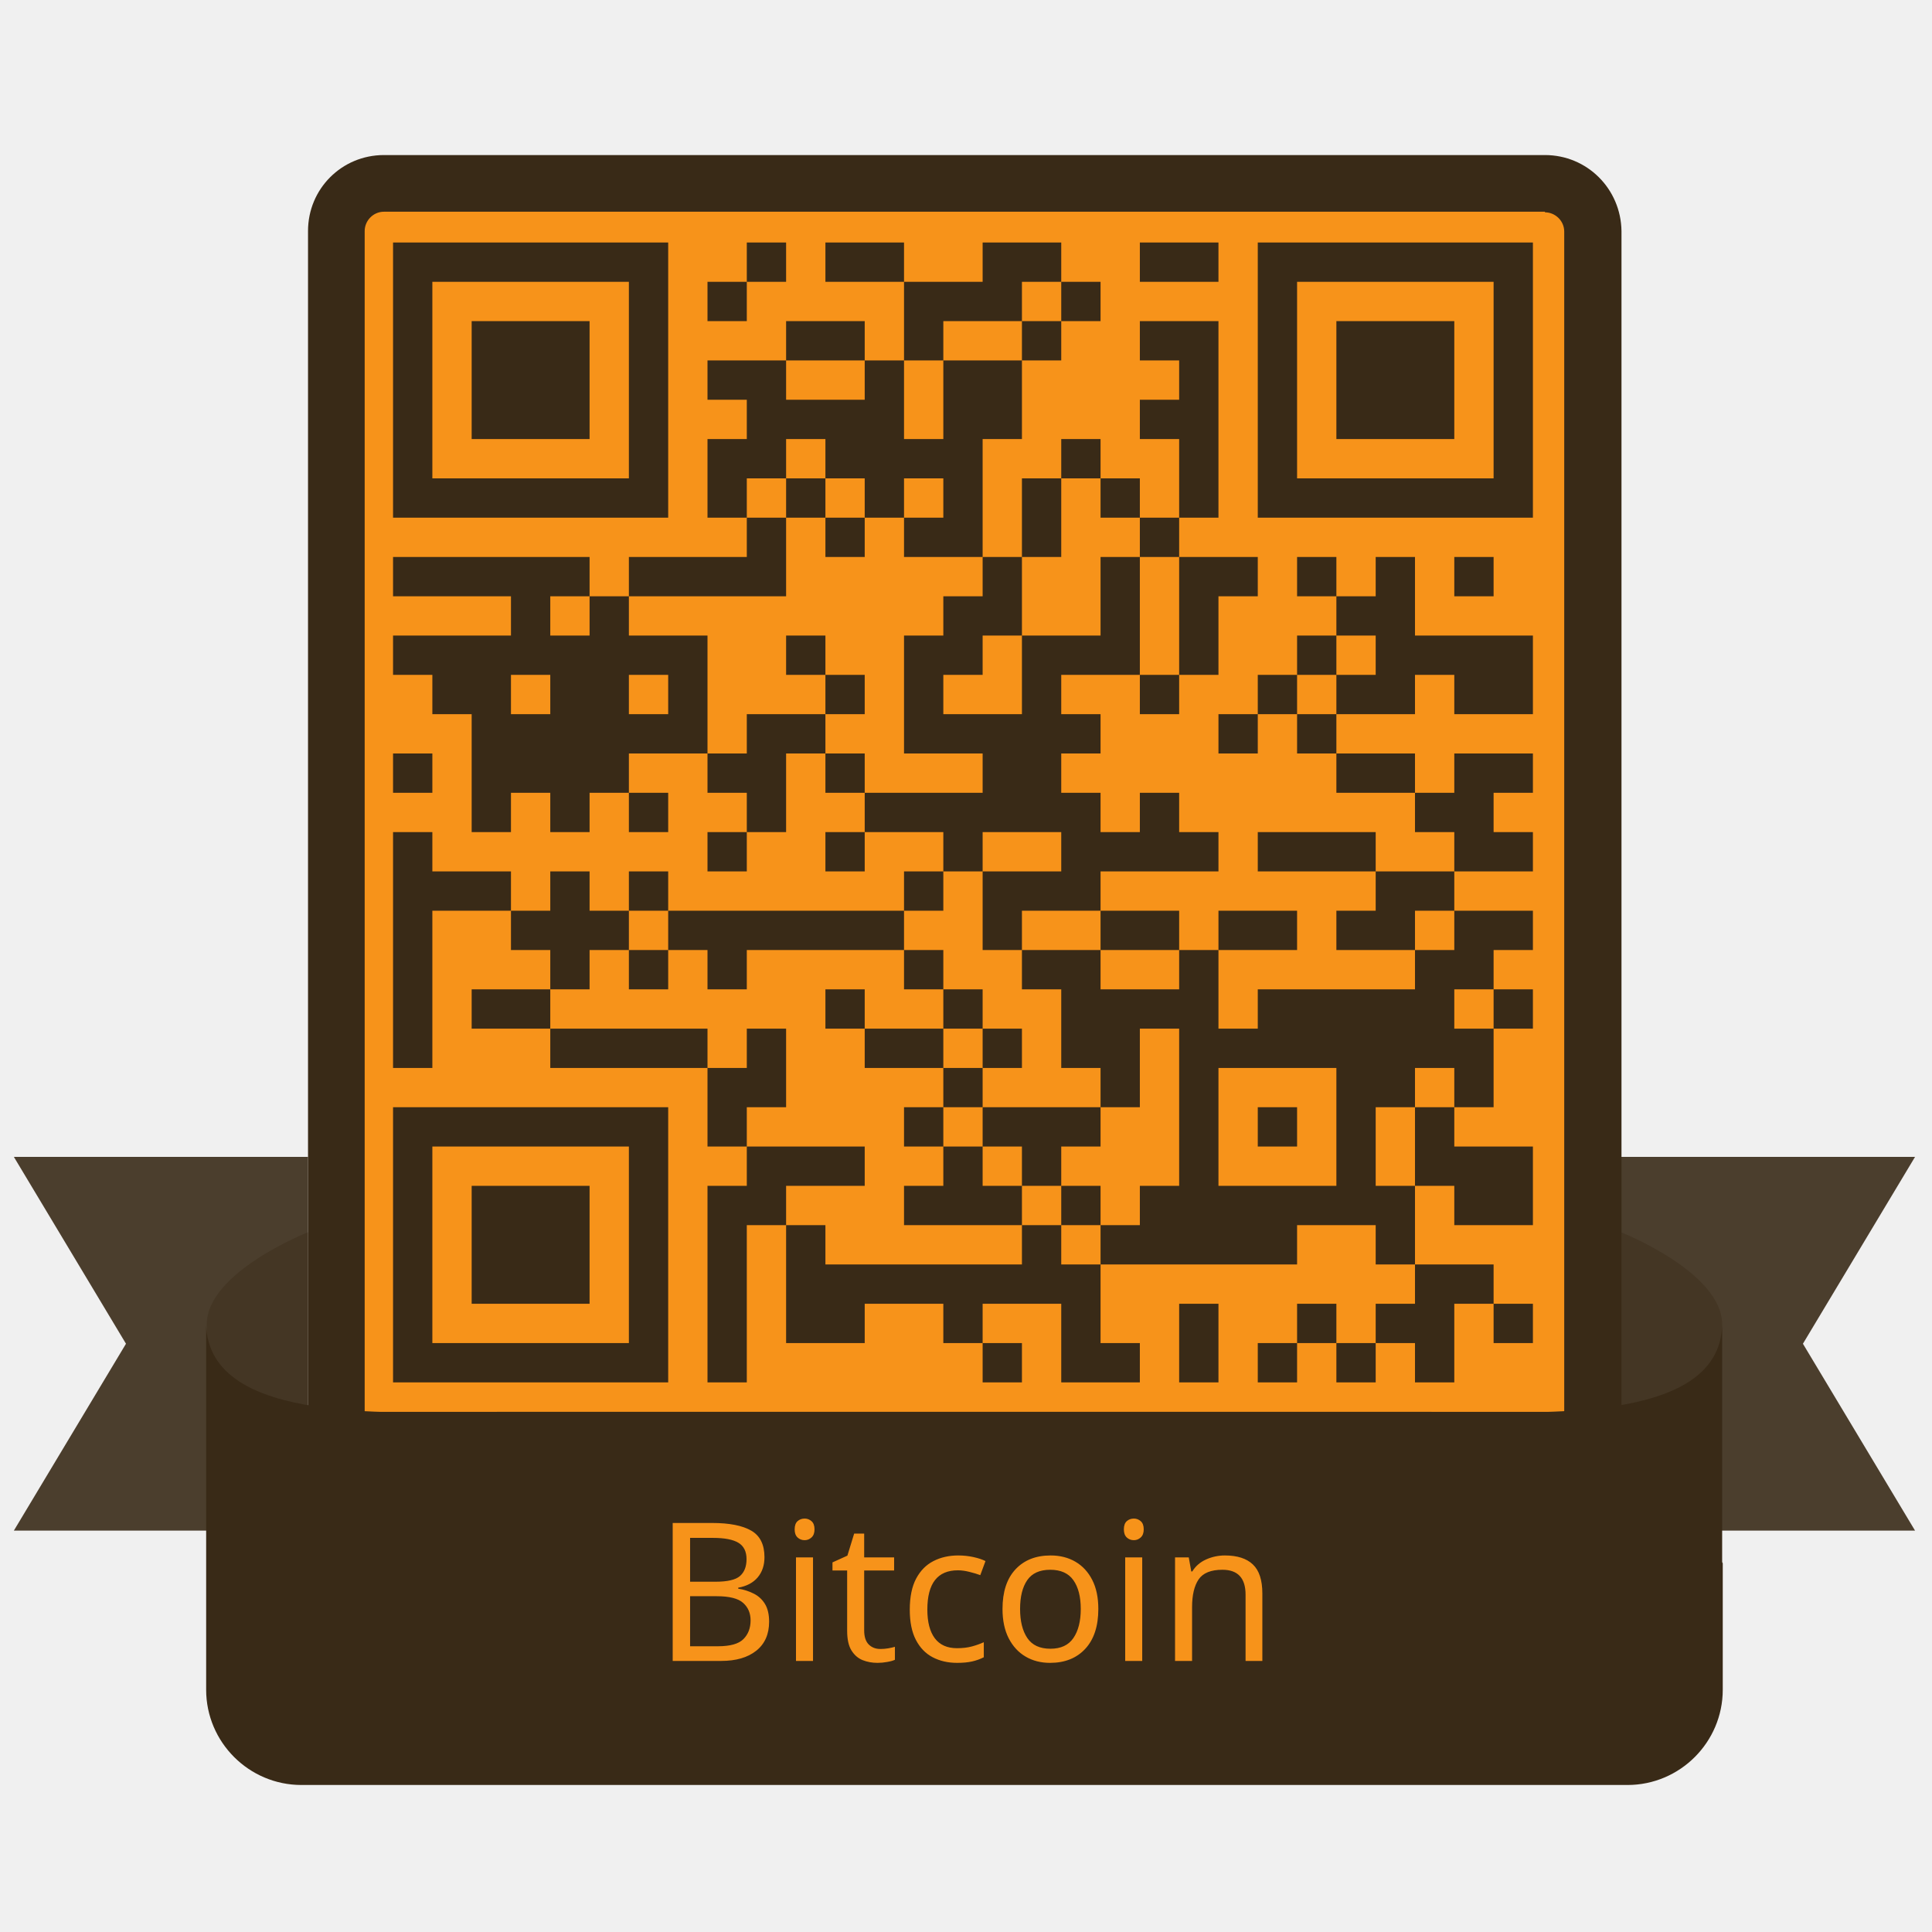
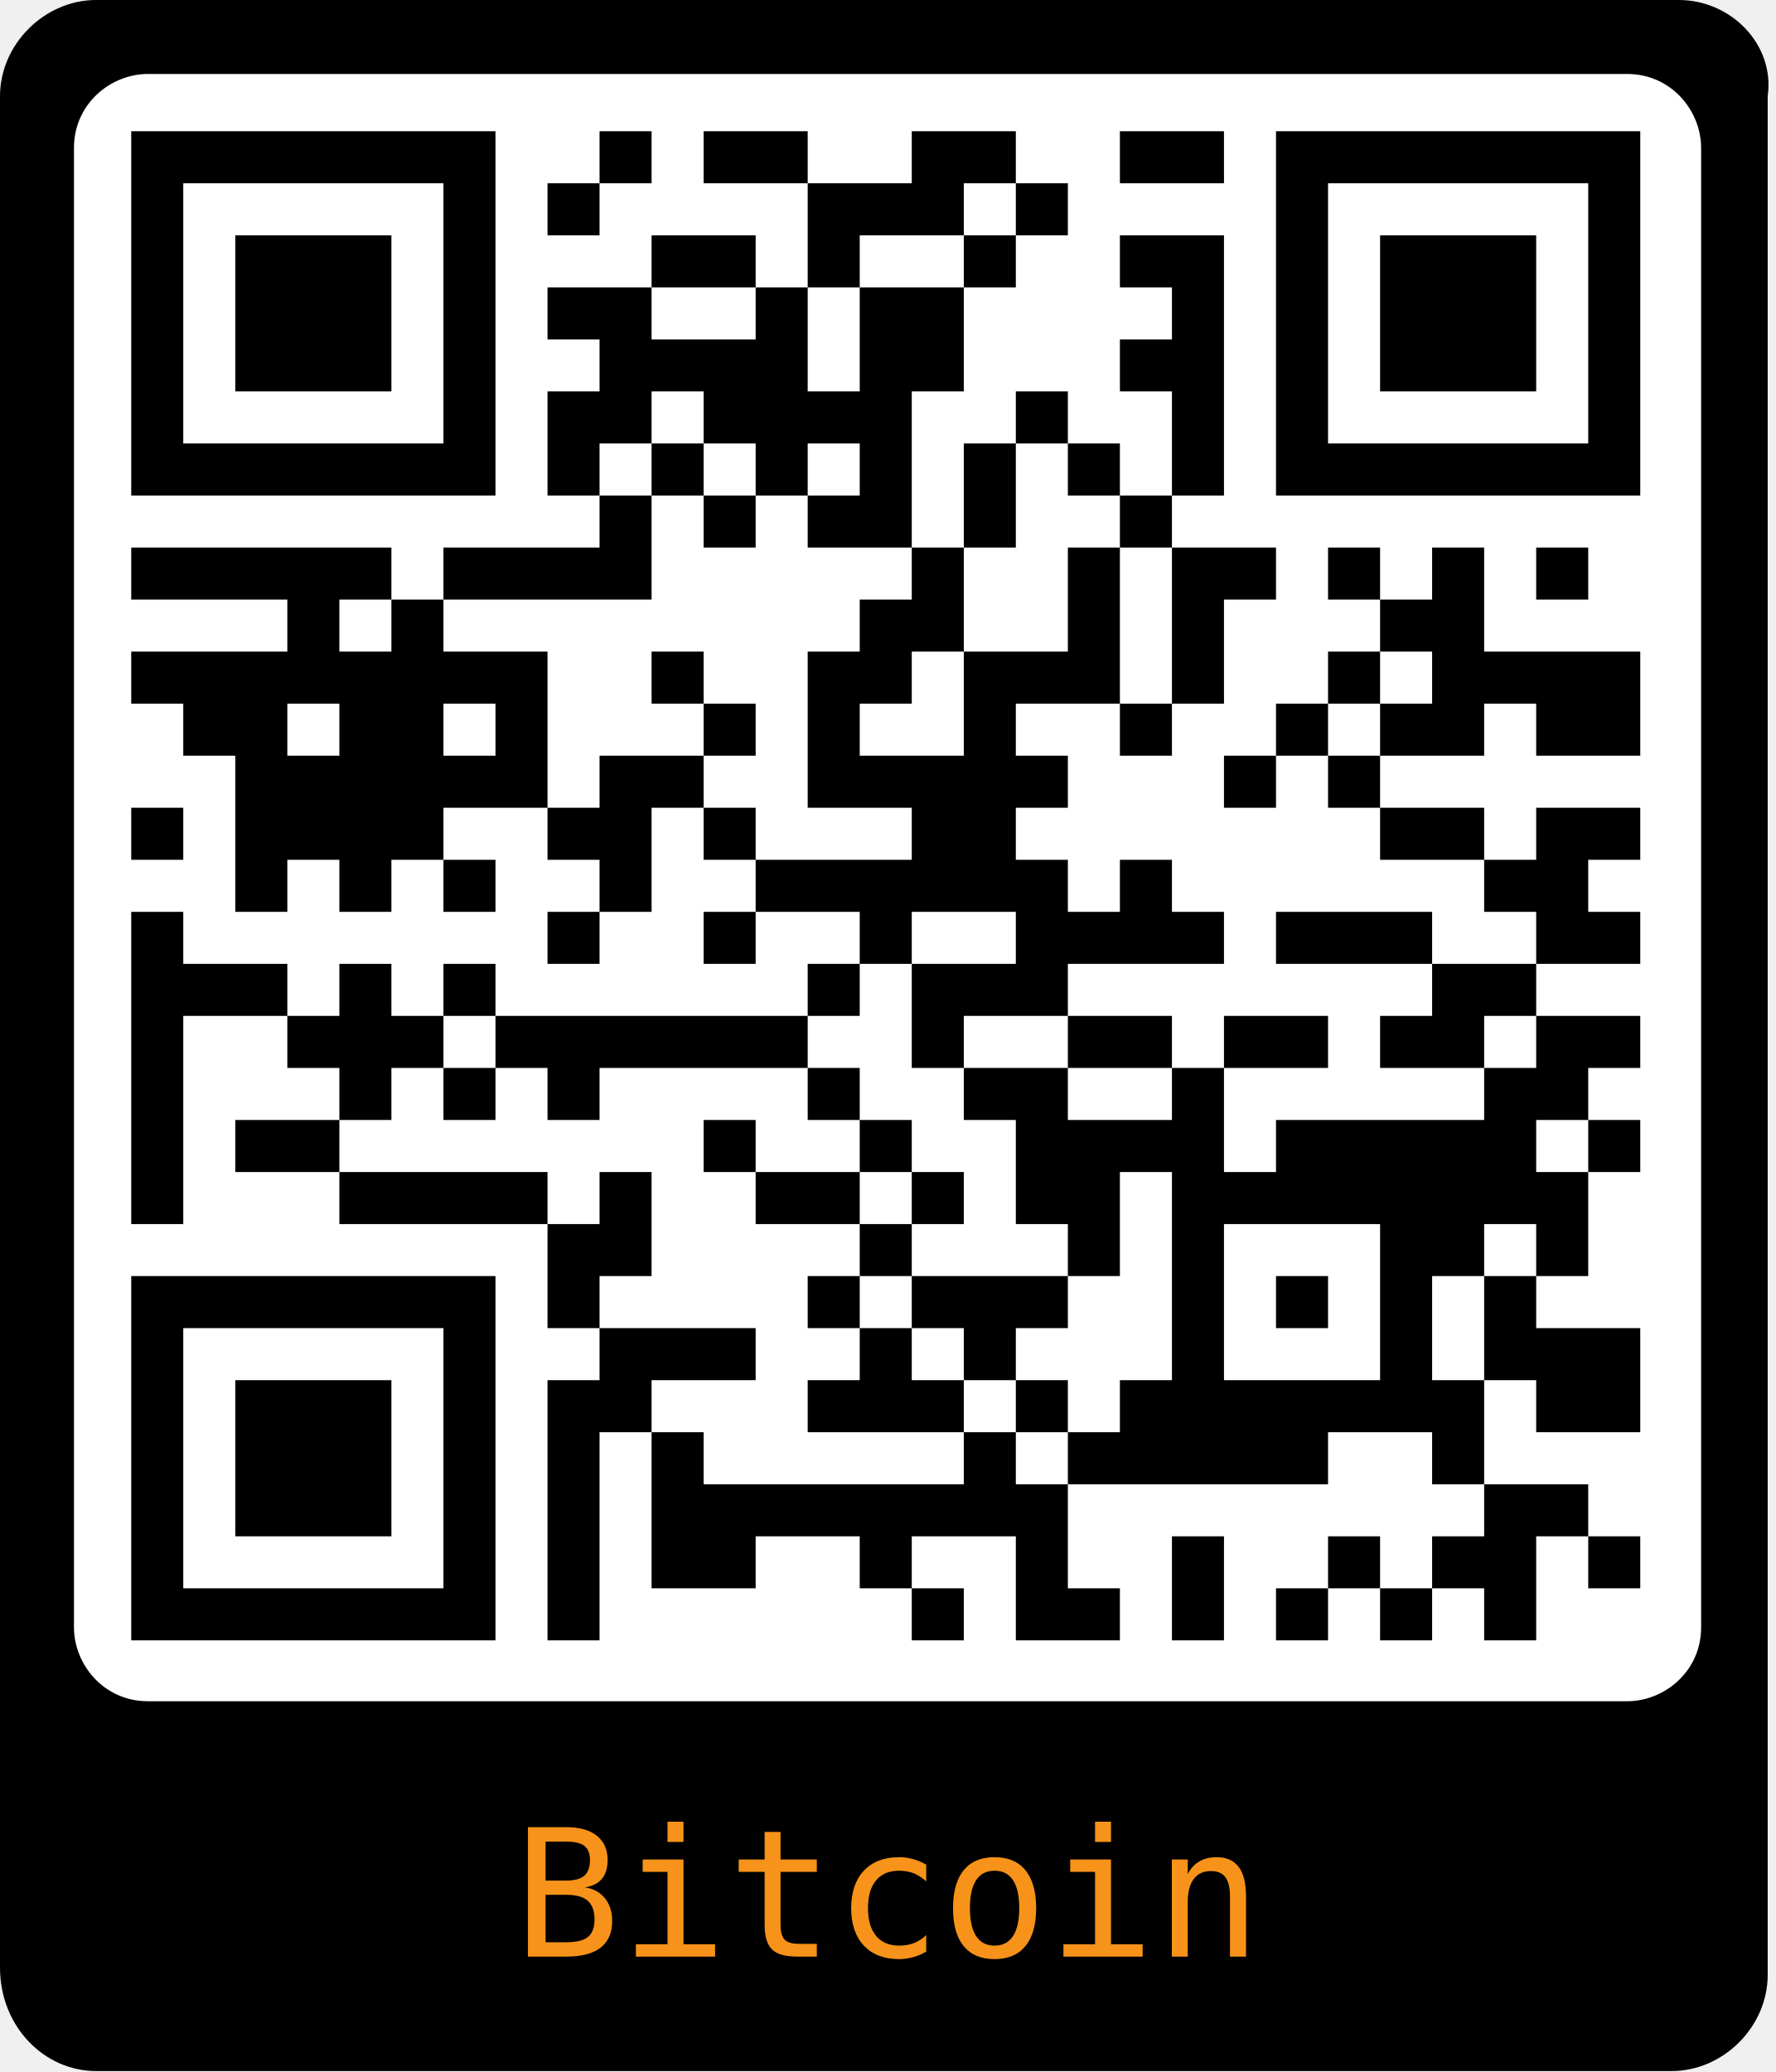
- <svg xmlns="http://www.w3.org/2000/svg" width="500" height="500.00" viewBox="0 0 500 500.00" xml:space="preserve" style="fill: #392A17">
-   <rect x="92.59" y="53.19" width="312.50" height="312.50" fill="#F7931A" fill-opacity="1" />
-   <g transform="translate(0.00, -75.00)  scale(1.56)">
-     <path d="M256.3,83.3c1.7,0,3.2,1.4,3.2,3.2v195.8h-199V86.4c0-1.7,1.4-3.2,3.2-3.2H256.3 M256.3,73.8H63.7c-7,0-12.6,5.6-12.6,12.6                             v205.3h217.9V86.4C268.9,79.4,263.3,73.8,256.3,73.8L256.3,73.8z" />
-     <polygon points="51.1,302 2.3,302 20.9,271 2.3,240 51.1,240 " style="opacity: 0.9" />
-     <path d="M51.1,285v-32.5c0,0-16.8,6.6-16.8,15.3C34.3,285,51.1,285,51.1,285L51.1,285z" style="opacity: 0.4" />
-     <polygon points="268.9,302 317.7,302 299.1,271 317.7,240 268.9,240 " style="opacity: 0.9" />
-     <path d="M268.9,285v-32.5c0,0,16.8,6.6,16.8,15.3C285.7,285,268.9,285,268.9,285L268.9,285z" style="opacity: 0.4" />
-     <g>
-       <path d="M34.3,267.9v-0.9C34.3,267.2,34.3,267.6,34.3,267.9z" />
-       <path d="M34.3,266.9L34.3,266.9C34.3,266.9,34.3,266.9,34.3,266.9L34.3,266.9z" />
-       <path d="M285.7,266.9v0.9C285.7,267.6,285.7,267.2,285.7,266.9z" />
-       <path d="M285.7,307.1v-39.2c-0.5,16.8-31.6,14.4-48.7,14.4H82.9c-17.1,0-48.1,2.4-48.7-14.4v39.2c0,0.1,0,0.2,0,0.3v21                                 c0,8.7,7.1,15.8,15.8,15.8H270c8.7,0,15.8-7.1,15.8-15.8v-21C285.7,307.3,285.7,307.2,285.7,307.1L285.7,307.1z" />
-     </g>
+ <svg xmlns="http://www.w3.org/2000/svg" width="500" height="583.50" viewBox="0 0 500 583.50" style="fill: #000000">
+   <rect x="15.00" y="15.00" width="471.70" height="471.70" fill="#ffffff" fill-opacity="1" />
+   <g transform="scale(20.83) translate(0 0)">
+     <path d="M22.7,0H1.3C0.6,0,0,0.6,0,1.3v25.3C0,27.4,0.6,28,1.3,28h21.3c0.7,0,1.3-0.6,1.3-1.3V1.3C24,0.6,23.4,0,22.7,0 z M23,22c0,0.6-0.5,1-1,1H2c-0.6,0-1-0.5-1-1V2c0-0.6,0.5-1,1-1h20c0.6,0,1,0.5,1,1V22z" />
  </g>
-   <g transform="scale(0.59) translate(172.41 106.38)">
+   <g transform="scale(0.85) translate(43.48 43.48)">
    <svg version="1.1" width="500" height="500" viewBox="0 0 500 500">
      <g transform="scale(17.241)">
        <g transform="translate(0,0)">
-           <path d="M9 0L9 1L8 1L8 2L9 2L9 1L10 1L10 0ZM11 0L11 1L13 1L13 3L12 3L12 2L10 2L10 3L8 3L8 4L9 4L9 5L8 5L8 7L9 7L9 8L6 8L6 9L5 9L5 8L0 8L0 9L3 9L3 10L0 10L0 11L1 11L1 12L2 12L2 15L3 15L3 14L4 14L4 15L5 15L5 14L6 14L6 15L7 15L7 14L6 14L6 13L8 13L8 14L9 14L9 15L8 15L8 16L9 16L9 15L10 15L10 13L11 13L11 14L12 14L12 15L11 15L11 16L12 16L12 15L14 15L14 16L13 16L13 17L7 17L7 16L6 16L6 17L5 17L5 16L4 16L4 17L3 17L3 16L1 16L1 15L0 15L0 21L1 21L1 17L3 17L3 18L4 18L4 19L2 19L2 20L4 20L4 21L8 21L8 23L9 23L9 24L8 24L8 29L9 29L9 25L10 25L10 28L12 28L12 27L14 27L14 28L15 28L15 29L16 29L16 28L15 28L15 27L17 27L17 29L19 29L19 28L18 28L18 26L23 26L23 25L25 25L25 26L26 26L26 27L25 27L25 28L24 28L24 27L23 27L23 28L22 28L22 29L23 29L23 28L24 28L24 29L25 29L25 28L26 28L26 29L27 29L27 27L28 27L28 28L29 28L29 27L28 27L28 26L26 26L26 24L27 24L27 25L29 25L29 23L27 23L27 22L28 22L28 20L29 20L29 19L28 19L28 18L29 18L29 17L27 17L27 16L29 16L29 15L28 15L28 14L29 14L29 13L27 13L27 14L26 14L26 13L24 13L24 12L26 12L26 11L27 11L27 12L29 12L29 10L26 10L26 8L25 8L25 9L24 9L24 8L23 8L23 9L24 9L24 10L23 10L23 11L22 11L22 12L21 12L21 13L22 13L22 12L23 12L23 13L24 13L24 14L26 14L26 15L27 15L27 16L25 16L25 15L22 15L22 16L25 16L25 17L24 17L24 18L26 18L26 19L22 19L22 20L21 20L21 18L23 18L23 17L21 17L21 18L20 18L20 17L18 17L18 16L21 16L21 15L20 15L20 14L19 14L19 15L18 15L18 14L17 14L17 13L18 13L18 12L17 12L17 11L19 11L19 12L20 12L20 11L21 11L21 9L22 9L22 8L20 8L20 7L21 7L21 2L19 2L19 3L20 3L20 4L19 4L19 5L20 5L20 7L19 7L19 6L18 6L18 5L17 5L17 6L16 6L16 8L15 8L15 5L16 5L16 3L17 3L17 2L18 2L18 1L17 1L17 0L15 0L15 1L13 1L13 0ZM19 0L19 1L21 1L21 0ZM16 1L16 2L14 2L14 3L13 3L13 5L14 5L14 3L16 3L16 2L17 2L17 1ZM10 3L10 4L12 4L12 3ZM10 5L10 6L9 6L9 7L10 7L10 9L6 9L6 10L8 10L8 13L9 13L9 12L11 12L11 13L12 13L12 14L15 14L15 13L13 13L13 10L14 10L14 9L15 9L15 8L13 8L13 7L14 7L14 6L13 6L13 7L12 7L12 6L11 6L11 5ZM10 6L10 7L11 7L11 8L12 8L12 7L11 7L11 6ZM17 6L17 8L16 8L16 10L15 10L15 11L14 11L14 12L16 12L16 10L18 10L18 8L19 8L19 11L20 11L20 8L19 8L19 7L18 7L18 6ZM27 8L27 9L28 9L28 8ZM4 9L4 10L5 10L5 9ZM10 10L10 11L11 11L11 12L12 12L12 11L11 11L11 10ZM24 10L24 11L23 11L23 12L24 12L24 11L25 11L25 10ZM3 11L3 12L4 12L4 11ZM6 11L6 12L7 12L7 11ZM0 13L0 14L1 14L1 13ZM15 15L15 16L14 16L14 17L13 17L13 18L9 18L9 19L8 19L8 18L7 18L7 17L6 17L6 18L5 18L5 19L4 19L4 20L8 20L8 21L9 21L9 20L10 20L10 22L9 22L9 23L12 23L12 24L10 24L10 25L11 25L11 26L16 26L16 25L17 25L17 26L18 26L18 25L19 25L19 24L20 24L20 20L19 20L19 22L18 22L18 21L17 21L17 19L16 19L16 18L18 18L18 19L20 19L20 18L18 18L18 17L16 17L16 18L15 18L15 16L17 16L17 15ZM26 17L26 18L27 18L27 17ZM6 18L6 19L7 19L7 18ZM13 18L13 19L14 19L14 20L12 20L12 19L11 19L11 20L12 20L12 21L14 21L14 22L13 22L13 23L14 23L14 24L13 24L13 25L16 25L16 24L17 24L17 25L18 25L18 24L17 24L17 23L18 23L18 22L15 22L15 21L16 21L16 20L15 20L15 19L14 19L14 18ZM27 19L27 20L28 20L28 19ZM14 20L14 21L15 21L15 20ZM21 21L21 24L24 24L24 21ZM26 21L26 22L25 22L25 24L26 24L26 22L27 22L27 21ZM14 22L14 23L15 23L15 24L16 24L16 23L15 23L15 22ZM22 22L22 23L23 23L23 22ZM20 27L20 29L21 29L21 27ZM0 0L7 0L7 7L0 7ZM1 1L1 6L6 6L6 1ZM2 2L5 2L5 5L2 5ZM22 0L29 0L29 7L22 7ZM23 1L23 6L28 6L28 1ZM24 2L27 2L27 5L24 5ZM0 22L7 22L7 29L0 29ZM1 23L1 28L6 28L6 23ZM2 24L5 24L5 27L2 27Z" style="fill-rule: evenodd; fill: #392a17" />
+           <path d="M9 0L9 1L8 1L8 2L9 2L9 1L10 1L10 0ZM11 0L11 1L13 1L13 3L12 3L12 2L10 2L10 3L8 3L8 4L9 4L9 5L8 5L8 7L9 7L9 8L6 8L6 9L5 9L5 8L0 8L0 9L3 9L3 10L0 10L0 11L1 11L1 12L2 12L2 15L3 15L3 14L4 14L4 15L5 15L5 14L6 14L6 15L7 15L7 14L6 14L6 13L8 13L8 14L9 14L9 15L8 15L8 16L9 16L9 15L10 15L10 13L11 13L11 14L12 14L12 15L11 15L11 16L12 16L12 15L14 15L14 16L13 16L13 17L7 17L7 16L6 16L6 17L5 17L5 16L4 16L4 17L3 17L3 16L1 16L1 15L0 15L0 21L1 21L1 17L3 17L3 18L4 18L4 19L2 19L2 20L4 20L4 21L8 21L8 23L9 23L9 24L8 24L8 29L9 29L9 25L10 25L10 28L12 28L12 27L14 27L14 28L15 28L15 29L16 29L16 28L15 28L15 27L17 27L17 29L19 29L19 28L18 28L18 26L23 26L23 25L25 25L25 26L26 26L26 27L25 27L25 28L24 28L24 27L23 27L23 28L22 28L22 29L23 29L23 28L24 28L24 29L25 29L25 28L26 28L26 29L27 29L27 27L28 27L28 28L29 28L29 27L28 27L28 26L26 26L26 24L27 24L27 25L29 25L29 23L27 23L27 22L28 22L28 20L29 20L29 19L28 19L28 18L29 18L29 17L27 17L27 16L29 16L29 15L28 15L28 14L29 14L29 13L27 13L27 14L26 14L26 13L24 13L24 12L26 12L26 11L27 11L27 12L29 12L29 10L26 10L26 8L25 8L25 9L24 9L24 8L23 8L23 9L24 9L24 10L23 10L23 11L22 11L22 12L21 12L21 13L22 13L22 12L23 12L23 13L24 13L24 14L26 14L26 15L27 15L27 16L25 16L25 15L22 15L22 16L25 16L25 17L24 17L24 18L26 18L26 19L22 19L22 20L21 20L21 18L23 18L23 17L21 17L21 18L20 18L20 17L18 17L18 16L21 16L21 15L20 15L20 14L19 14L19 15L18 15L18 14L17 14L17 13L18 13L18 12L17 12L17 11L19 11L19 12L20 12L20 11L21 11L21 9L22 9L22 8L20 8L20 7L21 7L21 2L19 2L19 3L20 3L20 4L19 4L19 5L20 5L20 7L19 7L19 6L18 6L18 5L17 5L17 6L16 6L16 8L15 8L15 5L16 5L16 3L17 3L17 2L18 2L18 1L17 1L17 0L15 0L15 1L13 1L13 0ZM19 0L19 1L21 1L21 0ZM16 1L16 2L14 2L14 3L13 3L13 5L14 5L14 3L16 3L16 2L17 2L17 1ZM10 3L10 4L12 4L12 3ZM10 5L10 6L9 6L9 7L10 7L10 9L6 9L6 10L8 10L8 13L9 13L9 12L11 12L11 13L12 13L12 14L15 14L15 13L13 13L13 10L14 10L14 9L15 9L15 8L13 8L13 7L14 7L14 6L13 6L13 7L12 7L12 6L11 6L11 5ZM10 6L10 7L11 7L11 8L12 8L12 7L11 7L11 6ZM17 6L17 8L16 8L16 10L15 10L15 11L14 11L14 12L16 12L16 10L18 10L18 8L19 8L19 11L20 11L20 8L19 8L19 7L18 7L18 6ZM27 8L27 9L28 9L28 8ZM4 9L4 10L5 10L5 9ZM10 10L10 11L11 11L11 12L12 12L12 11L11 11L11 10ZM24 10L24 11L23 11L23 12L24 12L24 11L25 11L25 10ZM3 11L3 12L4 12L4 11ZM6 11L6 12L7 12L7 11ZM0 13L0 14L1 14L1 13ZM15 15L15 16L14 16L14 17L13 17L13 18L9 18L9 19L8 19L8 18L7 18L7 17L6 17L6 18L5 18L5 19L4 19L4 20L8 20L8 21L9 21L9 20L10 20L10 22L9 22L9 23L12 23L12 24L10 24L10 25L11 25L11 26L16 26L16 25L17 25L17 26L18 26L18 25L19 25L19 24L20 24L20 20L19 20L19 22L18 22L18 21L17 21L17 19L16 19L16 18L18 18L18 19L20 19L20 18L18 18L18 17L16 17L16 18L15 18L15 16L17 16L17 15ZM26 17L26 18L27 18L27 17ZM6 18L6 19L7 19L7 18ZM13 18L13 19L14 19L14 20L12 20L12 19L11 19L11 20L12 20L12 21L14 21L14 22L13 22L13 23L14 23L14 24L13 24L13 25L16 25L16 24L17 24L17 25L18 25L18 24L17 24L17 23L18 23L18 22L15 22L15 21L16 21L16 20L15 20L15 19L14 19L14 18ZM27 19L27 20L28 20L28 19ZM14 20L14 21L15 21L15 20ZM21 21L21 24L24 24L24 21ZM26 21L26 22L25 22L25 24L26 24L26 22L27 22L27 21ZM14 22L14 23L15 23L15 24L16 24L16 23L15 23L15 22ZM22 22L22 23L23 23L23 22ZM20 27L20 29L21 29L21 27ZM0 0L7 0L7 7L0 7ZM1 1L1 6L6 6L6 1ZM2 2L5 2L5 5L2 5ZM22 0L29 0L29 7L22 7ZM23 1L23 6L28 6L28 1ZM24 2L27 2L27 5L24 5ZM0 22L7 22L7 29L0 29ZM1 23L1 28L6 28L6 23ZM2 24L5 24L5 27L2 27Z" style="fill-rule: evenodd; fill: #000000" />
        </g>
      </g>
    </svg>
  </g>
  <svg>
-     <text x="50%" y="82.5%" style="dominant-baseline: middle; text-anchor: middle; font-weight: 100; font-size: 50.00px; fill: #F7931A; font-family: Luminari, fantasy">Bitcoin</text>
+     <text x="50%" y="92%" style="dominant-baseline: middle; text-anchor: middle; font-weight: 100; font-size: 50.00px; fill: #F7931A; font-family: Monaco, monospace">Bitcoin</text>
  </svg>
</svg>
